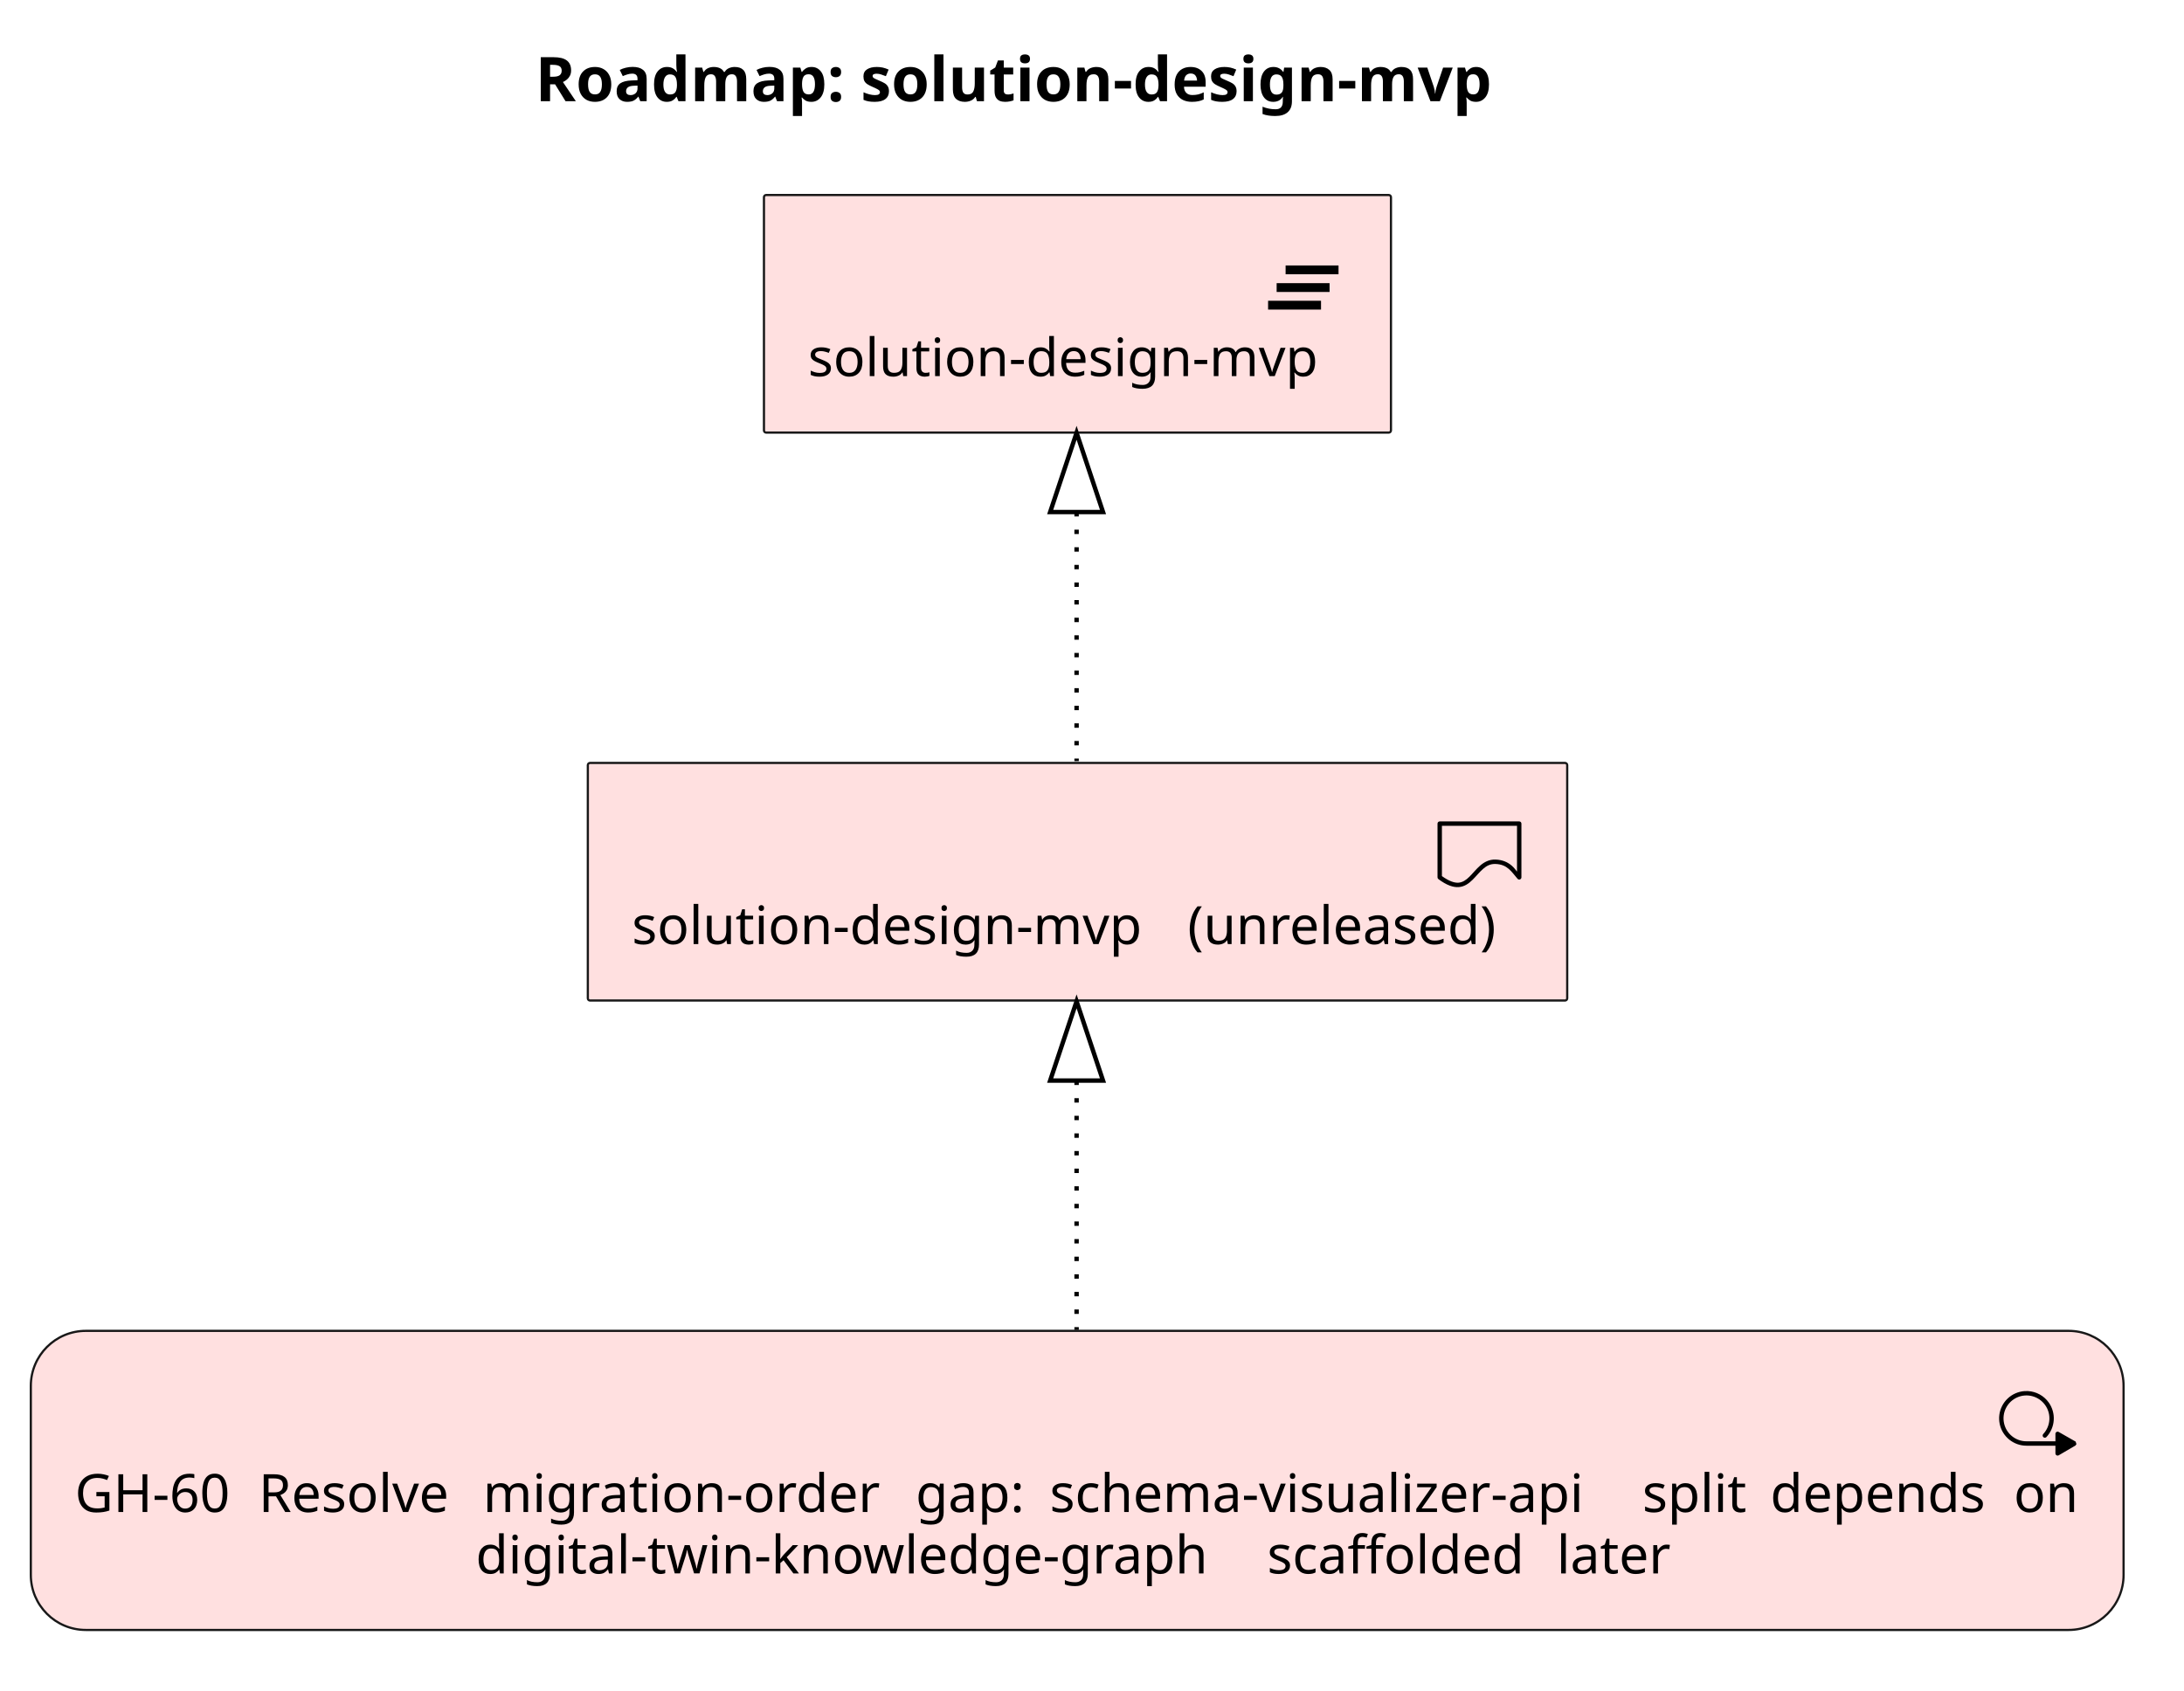
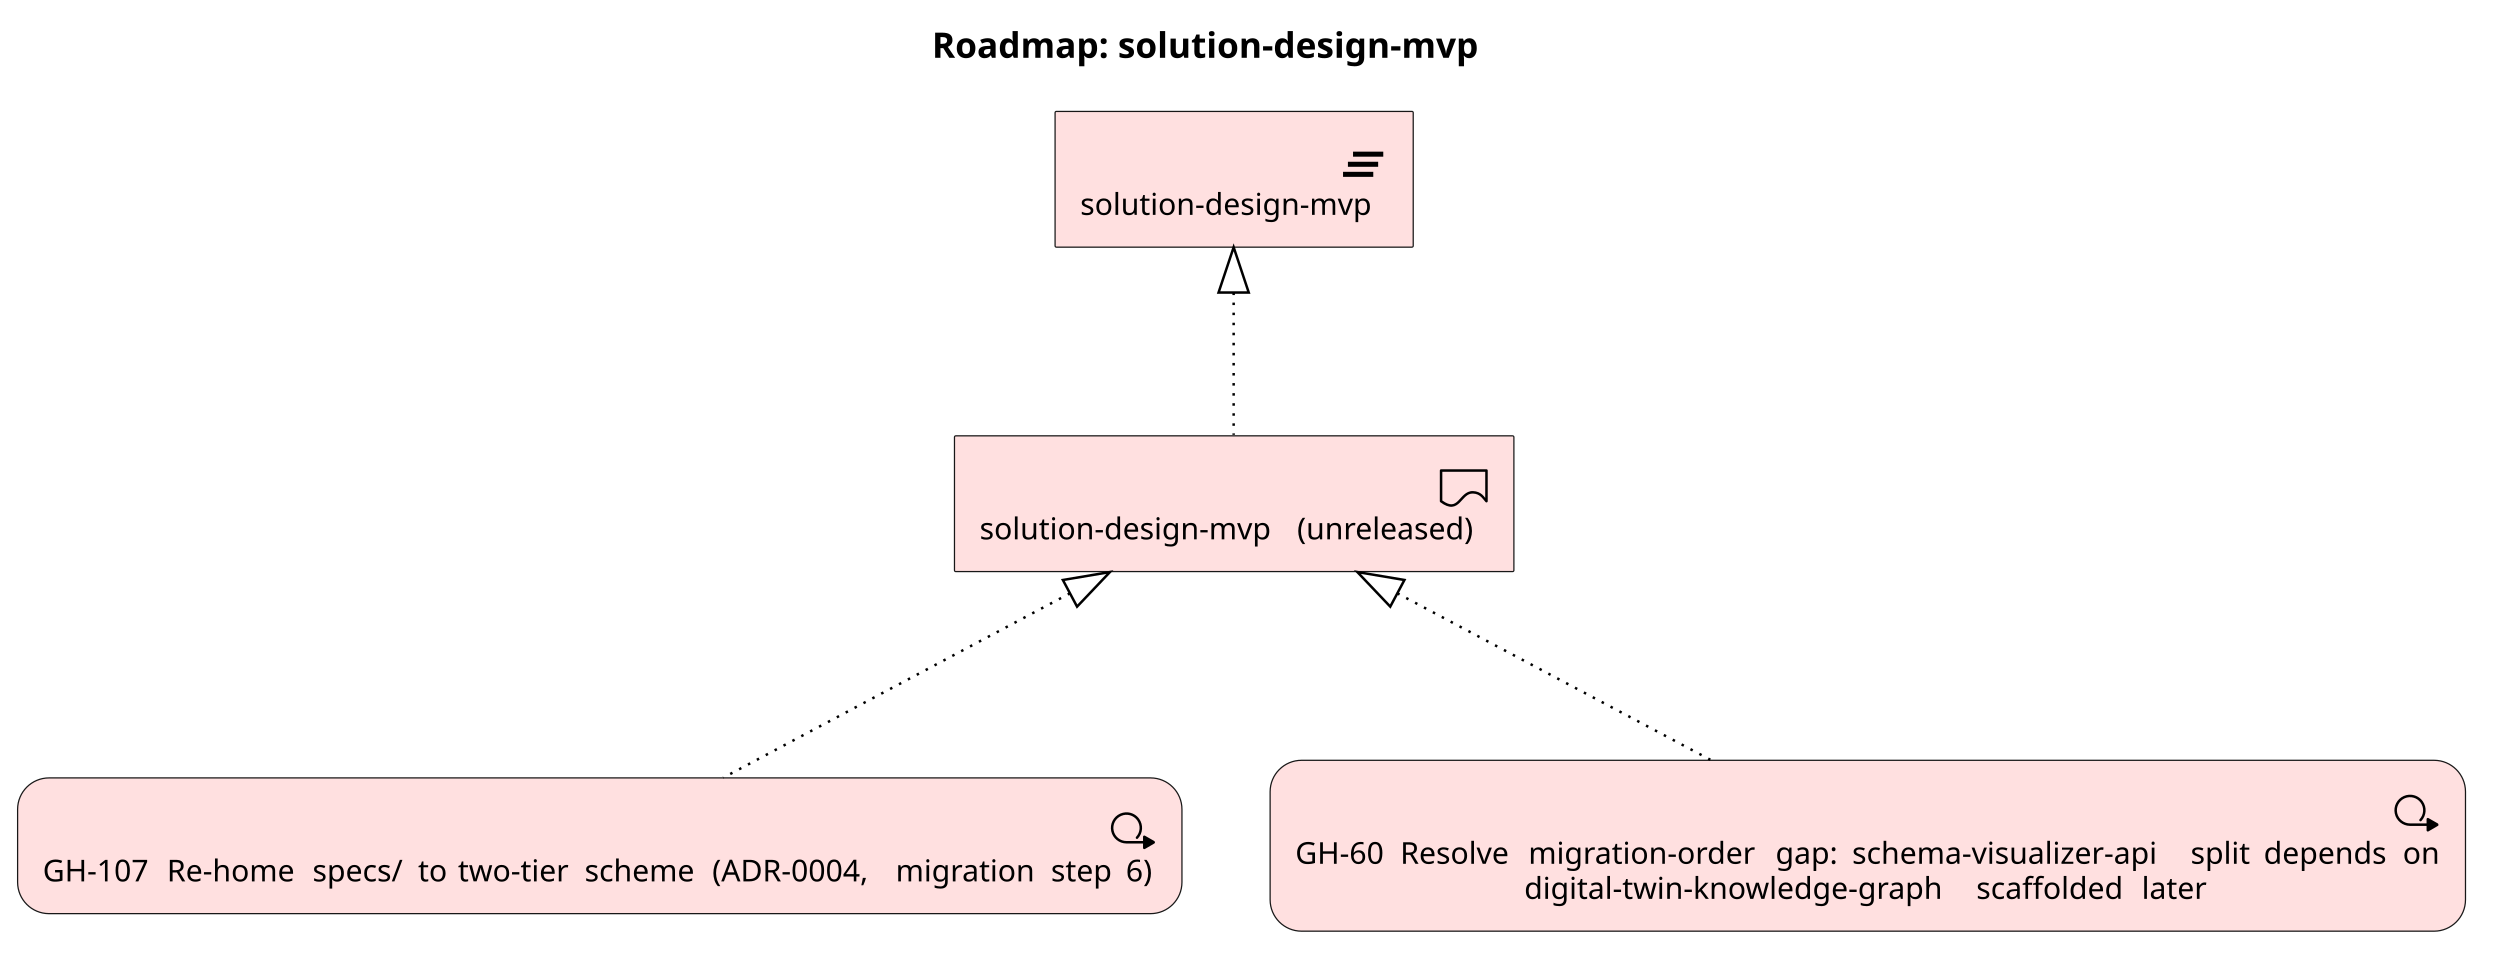
- <svg xmlns="http://www.w3.org/2000/svg" version="1.1" data-diagram-type="DESCRIPTION" style="width:496px;height:384px;background:#FFFFFF;" width="496px" height="384px" viewBox="0 0 496 384" zoomAndPan="magnify" preserveAspectRatio="none" contentStyleType="text/css">
+ <svg xmlns="http://www.w3.org/2000/svg" version="1.1" data-diagram-type="DESCRIPTION" style="width:994px;height:384px;background:#FFFFFF;" width="994px" height="384px" viewBox="0 0 994 384" zoomAndPan="magnify" preserveAspectRatio="none" contentStyleType="text/css">
  <defs />
  <g font-family="sans-serif" lengthAdjust="spacing">
    <g class="title" data-source-line="3">
-       <text x="121.548" y="22.995" fill="#000" font-size="14" textLength="246.183" font-weight="700">Roadmap: solution-design-mvp</text>
+       <text x="370.548" y="22.995" fill="#000" font-size="14" textLength="246.183" font-weight="700">Roadmap: solution-design-mvp</text>
    </g>
    <g class="entity" data-qualified-name="e_id664b1e75548f5b" id="ent0001" data-source-line="314">
-       <rect x="133.5" y="173.297" width="222.424" height="53.969" fill="#FFE0E0" style="stroke:#181818;stroke-width:0.5;" rx="0.5" ry="0.5" />
-       <path d="M326.969,186.577 A0.5,0.5 0 0 0 326.469,187.077 L326.469,199.284 A0.5,0.5 0 0 0 326.67,199.686 C328.541,201.081 330.037,201.598 331.322,201.495 C332.608,201.392 333.588,200.671 334.426,199.846 C335.263,199.022 335.996,198.076 336.805,197.374 C337.613,196.671 338.453,196.212 339.6,196.245 C341.033,196.287 341.928,196.75 342.67,197.388 C343.412,198.025 343.98,198.86 344.648,199.616 A0.5,0.5 0 0 0 345.523,199.286 C345.526,196.837 345.523,187.077 345.523,187.077 A0.5,0.5 0 0 0 345.023,186.577 M327.469,187.577 L344.524,187.577 C344.524,188.234 344.525,194.724 344.524,197.975 C344.148,197.513 343.828,197.062 343.323,196.627 C342.449,195.877 341.276,195.292 339.629,195.244 C338.189,195.203 337.061,195.824 336.149,196.617 C335.236,197.411 334.494,198.376 333.725,199.133 C332.956,199.89 332.201,200.42 331.243,200.496 C330.327,200.569 329.111,200.178 327.469,199" fill="#000" />
-       <text x="143.5" y="214.436" fill="#000" font-size="12" textLength="122.396" font-family="Verdana">solution-design-mvp</text>
-       <text x="265.896" y="214.436" fill="#000" font-size="12" font-family="Verdana"> </text>
-       <text x="269.711" y="214.436" fill="#000" font-size="12" textLength="76.213" font-family="Verdana">(unreleased)</text>
+       <rect x="379.5" y="173.297" width="222.424" height="53.969" fill="#FFE0E0" style="stroke:#181818;stroke-width:0.5;" rx="0.5" ry="0.5" />
+       <path d="M572.969,186.577 A0.5,0.5 0 0 0 572.469,187.077 L572.469,199.284 A0.5,0.5 0 0 0 572.67,199.686 C574.541,201.081 576.037,201.598 577.322,201.495 C578.608,201.392 579.588,200.671 580.426,199.846 C581.263,199.022 581.996,198.076 582.805,197.374 C583.613,196.671 584.453,196.212 585.6,196.245 C587.033,196.287 587.928,196.75 588.67,197.388 C589.412,198.025 589.98,198.86 590.648,199.616 A0.5,0.5 0 0 0 591.523,199.286 C591.526,196.837 591.523,187.077 591.523,187.077 A0.5,0.5 0 0 0 591.023,186.577 M573.469,187.577 L590.524,187.577 C590.524,188.234 590.525,194.724 590.524,197.975 C590.148,197.513 589.828,197.062 589.323,196.627 C588.449,195.877 587.276,195.292 585.629,195.244 C584.189,195.203 583.061,195.824 582.149,196.617 C581.236,197.411 580.494,198.376 579.725,199.133 C578.956,199.89 578.201,200.42 577.243,200.496 C576.327,200.569 575.111,200.178 573.469,199" fill="#000" />
+       <text x="389.5" y="214.436" fill="#000" font-size="12" textLength="122.396" font-family="Verdana">solution-design-mvp</text>
+       <text x="511.896" y="214.436" fill="#000" font-size="12" font-family="Verdana"> </text>
+       <text x="515.711" y="214.436" fill="#000" font-size="12" textLength="76.213" font-family="Verdana">(unreleased)</text>
    </g>
    <g class="entity" data-qualified-name="e_id2465dc90ecdc5f" id="ent0002" data-source-line="320">
-       <rect x="173.5" y="44.297" width="142.396" height="53.969" fill="#FFE0E0" style="stroke:#181818;stroke-width:0.5;" rx="0.5" ry="0.5" />
-       <path d="M291.969,60.297 L291.969,62.297 L303.988,62.297 L303.988,60.297 M289.934,64.318 L289.934,66.318 L301.954,66.318 L301.954,64.318 M287.992,68.318 L287.992,70.319 L300.013,70.319 L300.013,68.318" fill="#000" />
-       <text x="183.5" y="85.436" fill="#000" font-size="12" textLength="122.396" font-family="Verdana">solution-design-mvp</text>
+       <rect x="419.5" y="44.297" width="142.396" height="53.969" fill="#FFE0E0" style="stroke:#181818;stroke-width:0.5;" rx="0.5" ry="0.5" />
+       <path d="M537.969,60.297 L537.969,62.297 L549.988,62.297 L549.988,60.297 M535.934,64.318 L535.934,66.318 L547.954,66.318 L547.954,64.318 M533.992,68.318 L533.992,70.319 L546.013,70.319 L546.013,68.318" fill="#000" />
+       <text x="429.5" y="85.436" fill="#000" font-size="12" textLength="122.396" font-family="Verdana">solution-design-mvp</text>
    </g>
-     <g class="entity" data-qualified-name="e_id24e4227880f657" id="ent0003" data-source-line="311">
-       <rect x="7" y="302.297" width="475.279" height="67.938" fill="#FFE0E0" style="stroke:#181818;stroke-width:0.5;" rx="12.5" ry="12.5" />
-       <path d="M460.586,315.977 C460.325,315.961 460.061,315.962 459.798,315.98 C459.095,316.028 458.392,316.197 457.718,316.494 C455.023,317.681 453.532,320.606 454.153,323.485 C454.767,326.329 457.279,328.364 460.18,328.384 A0.5,0.5 0 0 0 460.221,328.386 L466.8,328.386 L466.8,330.13 A0.5,0.5 0 0 0 467.554,330.56 L471.39,328.318 A0.5,0.5 0 0 0 471.452,328.166 A0.5,0.5 0 0 0 471.571,328.133 A0.5,0.5 0 0 0 471.528,327.978 A0.5,0.5 0 0 0 471.427,327.607 A0.5,0.5 0 0 0 471.384,327.451 L467.548,325.263 A0.5,0.5 0 0 0 466.8,325.697 L466.8,327.386 L460.325,327.386 A0.5,0.5 0 0 0 460.275,327.384 C457.798,327.409 455.652,325.696 455.13,323.275 C454.607,320.854 455.856,318.407 458.122,317.408 C460.388,316.409 463.036,317.141 464.47,319.16 C465.904,321.179 465.721,323.919 464.032,325.73 A0.5,0.5 0 0 0 464.056,326.437 A0.5,0.5 0 0 0 464.763,326.412 C466.772,324.258 466.992,320.981 465.286,318.58 C464.167,317.004 462.418,316.086 460.586,315.977" fill="#000" />
-       <text x="17" y="343.436" fill="#000" font-size="12" textLength="37.922" font-family="Verdana">GH-60</text>
-       <text x="54.922" y="343.436" fill="#000" font-size="12" font-family="Verdana"> </text>
-       <text x="58.736" y="343.436" fill="#000" font-size="12" textLength="47.133" font-family="Verdana">Resolve</text>
-       <text x="105.869" y="343.436" fill="#000" font-size="12" font-family="Verdana"> </text>
-       <text x="109.684" y="343.436" fill="#000" font-size="12" textLength="94.453" font-family="Verdana">migration-order</text>
-       <text x="204.137" y="343.436" fill="#000" font-size="12" font-family="Verdana"> </text>
-       <text x="207.951" y="343.436" fill="#000" font-size="12" textLength="26.631" font-family="Verdana">gap:</text>
-       <text x="234.582" y="343.436" fill="#000" font-size="12" font-family="Verdana"> </text>
-       <text x="238.396" y="343.436" fill="#000" font-size="12" textLength="130.775" font-family="Verdana">schema-visualizer-api</text>
-       <text x="369.172" y="343.436" fill="#000" font-size="12" font-family="Verdana"> </text>
-       <text x="372.986" y="343.436" fill="#000" font-size="12" textLength="25.242" font-family="Verdana">split</text>
-       <text x="398.229" y="343.436" fill="#000" font-size="12" font-family="Verdana"> </text>
-       <text x="402.043" y="343.436" fill="#000" font-size="12" textLength="51.475" font-family="Verdana">depends</text>
-       <text x="453.518" y="343.436" fill="#000" font-size="12" font-family="Verdana"> </text>
-       <text x="457.332" y="343.436" fill="#000" font-size="12" textLength="14.947" font-family="Verdana">on</text>
-       <text x="108.04" y="357.404" fill="#000" font-size="12" textLength="175.916" font-family="Verdana">digital-twin-knowledge-graph</text>
-       <text x="283.956" y="357.404" fill="#000" font-size="12" font-family="Verdana"> </text>
-       <text x="287.771" y="357.404" fill="#000" font-size="12" textLength="61.945" font-family="Verdana">scaffolded</text>
-       <text x="349.716" y="357.404" fill="#000" font-size="12" font-family="Verdana"> </text>
-       <text x="353.53" y="357.404" fill="#000" font-size="12" textLength="27.709" font-family="Verdana">later</text>
+     <g class="entity" data-qualified-name="e_id3e99ac1ff48453" id="ent0003" data-source-line="311">
+       <rect x="7" y="309.297" width="462.945" height="53.969" fill="#FFE0E0" style="stroke:#181818;stroke-width:0.5;" rx="12.5" ry="12.5" />
+       <path d="M448.252,322.977 C447.991,322.961 447.727,322.962 447.464,322.98 C446.761,323.028 446.058,323.197 445.384,323.494 C442.689,324.681 441.198,327.606 441.819,330.485 C442.433,333.329 444.945,335.364 447.846,335.384 A0.5,0.5 0 0 0 447.887,335.386 L454.466,335.386 L454.466,337.13 A0.5,0.5 0 0 0 455.22,337.56 L459.056,335.318 A0.5,0.5 0 0 0 459.118,335.166 A0.5,0.5 0 0 0 459.237,335.133 A0.5,0.5 0 0 0 459.194,334.978 A0.5,0.5 0 0 0 459.093,334.607 A0.5,0.5 0 0 0 459.05,334.451 L455.214,332.263 A0.5,0.5 0 0 0 454.466,332.697 L454.466,334.386 L447.991,334.386 A0.5,0.5 0 0 0 447.941,334.384 C445.464,334.409 443.318,332.696 442.796,330.275 C442.273,327.854 443.522,325.407 445.788,324.408 C448.054,323.409 450.702,324.141 452.136,326.16 C453.57,328.179 453.387,330.919 451.698,332.73 A0.5,0.5 0 0 0 451.722,333.437 A0.5,0.5 0 0 0 452.429,333.412 C454.438,331.258 454.658,327.981 452.952,325.58 C451.833,324.004 450.084,323.086 448.252,322.977" fill="#000" />
+       <text x="17" y="350.436" fill="#000" font-size="12" textLength="45.557" font-family="Verdana">GH-107</text>
+       <text x="62.557" y="350.436" fill="#000" font-size="12" font-family="Verdana"> </text>
+       <text x="66.371" y="350.436" fill="#000" font-size="12" textLength="54.07" font-family="Verdana">Re-home</text>
+       <text x="120.441" y="350.436" fill="#000" font-size="12" font-family="Verdana"> </text>
+       <text x="124.256" y="350.436" fill="#000" font-size="12" textLength="38.145" font-family="Verdana">specs/</text>
+       <text x="162.4" y="350.436" fill="#000" font-size="12" font-family="Verdana"> </text>
+       <text x="166.215" y="350.436" fill="#000" font-size="12" textLength="12.047" font-family="Verdana">to</text>
+       <text x="178.262" y="350.436" fill="#000" font-size="12" font-family="Verdana"> </text>
+       <text x="182.076" y="350.436" fill="#000" font-size="12" textLength="46.547" font-family="Verdana">two-tier</text>
+       <text x="228.623" y="350.436" fill="#000" font-size="12" font-family="Verdana"> </text>
+       <text x="232.438" y="350.436" fill="#000" font-size="12" textLength="46.91" font-family="Verdana">scheme</text>
+       <text x="279.348" y="350.436" fill="#000" font-size="12" font-family="Verdana"> </text>
+       <text x="283.162" y="350.436" fill="#000" font-size="12" textLength="69.152" font-family="Verdana">(ADR-0004,</text>
+       <text x="352.314" y="350.436" fill="#000" font-size="12" font-family="Verdana"> </text>
+       <text x="356.129" y="350.436" fill="#000" font-size="12" textLength="57.914" font-family="Verdana">migration</text>
+       <text x="414.043" y="350.436" fill="#000" font-size="12" font-family="Verdana"> </text>
+       <text x="417.857" y="350.436" fill="#000" font-size="12" textLength="25.957" font-family="Verdana">step</text>
+       <text x="443.814" y="350.436" fill="#000" font-size="12" font-family="Verdana"> </text>
+       <text x="447.629" y="350.436" fill="#000" font-size="12" textLength="12.316" font-family="Verdana">6)</text>
    </g>
-     <g class="link" data-entity-1="ent0002" data-entity-2="ent0001" id="lnk5" data-source-line="349" data-link-type="extension">
-       <path d="M244.5,116.307 C244.5,138.077 244.5,151.007 244.5,172.887" style="stroke:#000;stroke-width:1;stroke-dasharray:1,3;" fill="none" id="e_id2465dc90ecdc5f-backto-e_id664b1e75548f5b" />
-       <polygon points="244.5,98.307,238.5,116.307,250.5,116.307,244.5,98.307" fill="none" style="stroke:#000;stroke-width:1;stroke-linejoin:miter;stroke-miterlimit:10;" />
-       <text x="245.5" y="140.436" fill="#000" font-size="12" font-family="Verdana"> </text>
+     <g class="entity" data-qualified-name="e_id24e4227880f657" id="ent0004" data-source-line="311">
+       <rect x="505" y="302.297" width="475.279" height="67.938" fill="#FFE0E0" style="stroke:#181818;stroke-width:0.5;" rx="12.5" ry="12.5" />
+       <path d="M958.586,315.977 C958.325,315.961 958.061,315.962 957.798,315.98 C957.095,316.028 956.392,316.197 955.718,316.494 C953.023,317.681 951.532,320.606 952.153,323.485 C952.767,326.329 955.279,328.364 958.18,328.384 A0.5,0.5 0 0 0 958.221,328.386 L964.8,328.386 L964.8,330.13 A0.5,0.5 0 0 0 965.554,330.56 L969.39,328.318 A0.5,0.5 0 0 0 969.452,328.166 A0.5,0.5 0 0 0 969.571,328.133 A0.5,0.5 0 0 0 969.528,327.978 A0.5,0.5 0 0 0 969.427,327.607 A0.5,0.5 0 0 0 969.384,327.451 L965.548,325.263 A0.5,0.5 0 0 0 964.8,325.697 L964.8,327.386 L958.325,327.386 A0.5,0.5 0 0 0 958.275,327.384 C955.798,327.409 953.652,325.696 953.13,323.275 C952.607,320.854 953.856,318.407 956.122,317.408 C958.388,316.409 961.036,317.141 962.47,319.16 C963.904,321.179 963.721,323.919 962.032,325.73 A0.5,0.5 0 0 0 962.056,326.437 A0.5,0.5 0 0 0 962.763,326.412 C964.772,324.258 964.992,320.981 963.286,318.58 C962.167,317.004 960.418,316.086 958.586,315.977" fill="#000" />
+       <text x="515" y="343.436" fill="#000" font-size="12" textLength="37.922" font-family="Verdana">GH-60</text>
+       <text x="552.922" y="343.436" fill="#000" font-size="12" font-family="Verdana"> </text>
+       <text x="556.736" y="343.436" fill="#000" font-size="12" textLength="47.133" font-family="Verdana">Resolve</text>
+       <text x="603.869" y="343.436" fill="#000" font-size="12" font-family="Verdana"> </text>
+       <text x="607.684" y="343.436" fill="#000" font-size="12" textLength="94.453" font-family="Verdana">migration-order</text>
+       <text x="702.137" y="343.436" fill="#000" font-size="12" font-family="Verdana"> </text>
+       <text x="705.951" y="343.436" fill="#000" font-size="12" textLength="26.631" font-family="Verdana">gap:</text>
+       <text x="732.582" y="343.436" fill="#000" font-size="12" font-family="Verdana"> </text>
+       <text x="736.396" y="343.436" fill="#000" font-size="12" textLength="130.775" font-family="Verdana">schema-visualizer-api</text>
+       <text x="867.172" y="343.436" fill="#000" font-size="12" font-family="Verdana"> </text>
+       <text x="870.986" y="343.436" fill="#000" font-size="12" textLength="25.242" font-family="Verdana">split</text>
+       <text x="896.229" y="343.436" fill="#000" font-size="12" font-family="Verdana"> </text>
+       <text x="900.043" y="343.436" fill="#000" font-size="12" textLength="51.475" font-family="Verdana">depends</text>
+       <text x="951.518" y="343.436" fill="#000" font-size="12" font-family="Verdana"> </text>
+       <text x="955.332" y="343.436" fill="#000" font-size="12" textLength="14.947" font-family="Verdana">on</text>
+       <text x="606.04" y="357.404" fill="#000" font-size="12" textLength="175.916" font-family="Verdana">digital-twin-knowledge-graph</text>
+       <text x="781.956" y="357.404" fill="#000" font-size="12" font-family="Verdana"> </text>
+       <text x="785.771" y="357.404" fill="#000" font-size="12" textLength="61.945" font-family="Verdana">scaffolded</text>
+       <text x="847.716" y="357.404" fill="#000" font-size="12" font-family="Verdana"> </text>
+       <text x="851.53" y="357.404" fill="#000" font-size="12" textLength="27.709" font-family="Verdana">later</text>
    </g>
-     <g class="link" data-entity-1="ent0001" data-entity-2="ent0003" id="lnk7" data-source-line="349" data-link-type="extension">
-       <path d="M244.5,245.447 C244.5,266.777 244.5,279.037 244.5,302.067" style="stroke:#000;stroke-width:1;stroke-dasharray:1,3;" fill="none" id="e_id664b1e75548f5b-backto-e_id24e4227880f657" />
-       <polygon points="244.5,227.447,238.5,245.447,250.5,245.447,244.5,227.447" fill="none" style="stroke:#000;stroke-width:1;stroke-linejoin:miter;stroke-miterlimit:10;" />
-       <text x="245.5" y="269.436" fill="#000" font-size="12" font-family="Verdana"> </text>
+     <g class="link" data-entity-1="ent0002" data-entity-2="ent0001" id="lnk6" data-source-line="349" data-link-type="extension">
+       <path d="M490.5,116.307 C490.5,138.077 490.5,151.007 490.5,172.887" style="stroke:#000;stroke-width:1;stroke-dasharray:1,3;" fill="none" id="e_id2465dc90ecdc5f-backto-e_id664b1e75548f5b" />
+       <polygon points="490.5,98.307,484.5,116.307,496.5,116.307,490.5,98.307" fill="none" style="stroke:#000;stroke-width:1;stroke-linejoin:miter;stroke-miterlimit:10;" />
+       <text x="491.5" y="140.436" fill="#000" font-size="12" font-family="Verdana"> </text>
+     </g>
+     <g class="link" data-entity-1="ent0001" data-entity-2="ent0003" id="lnk8" data-source-line="349" data-link-type="extension">
+       <path d="M425.419,235.901 C381.019,259.521 331.93,285.617 287.56,309.207" style="stroke:#000;stroke-width:1;stroke-dasharray:1,3;" fill="none" id="e_id664b1e75548f5b-backto-e_id3e99ac1ff48453" />
+       <polygon points="441.31,227.447,422.601,230.604,428.237,241.198,441.31,227.447" fill="none" style="stroke:#000;stroke-width:1;stroke-linejoin:miter;stroke-miterlimit:10;" />
+       <text x="381.5" y="269.436" fill="#000" font-size="12" font-family="Verdana"> </text>
+     </g>
+     <g class="link" data-entity-1="ent0001" data-entity-2="ent0004" id="lnk10" data-source-line="349" data-link-type="extension">
+       <path d="M555.582,235.9 C595.682,257.23 636.69,279.037 680.02,302.067" style="stroke:#000;stroke-width:1;stroke-dasharray:1,3;" fill="none" id="e_id664b1e75548f5b-backto-e_id24e4227880f657" />
+       <polygon points="539.69,227.447,552.764,241.197,558.399,230.603,539.69,227.447" fill="none" style="stroke:#000;stroke-width:1;stroke-linejoin:miter;stroke-miterlimit:10;" />
+       <text x="617.5" y="269.436" fill="#000" font-size="12" font-family="Verdana"> </text>
    </g>
  </g>
</svg>
